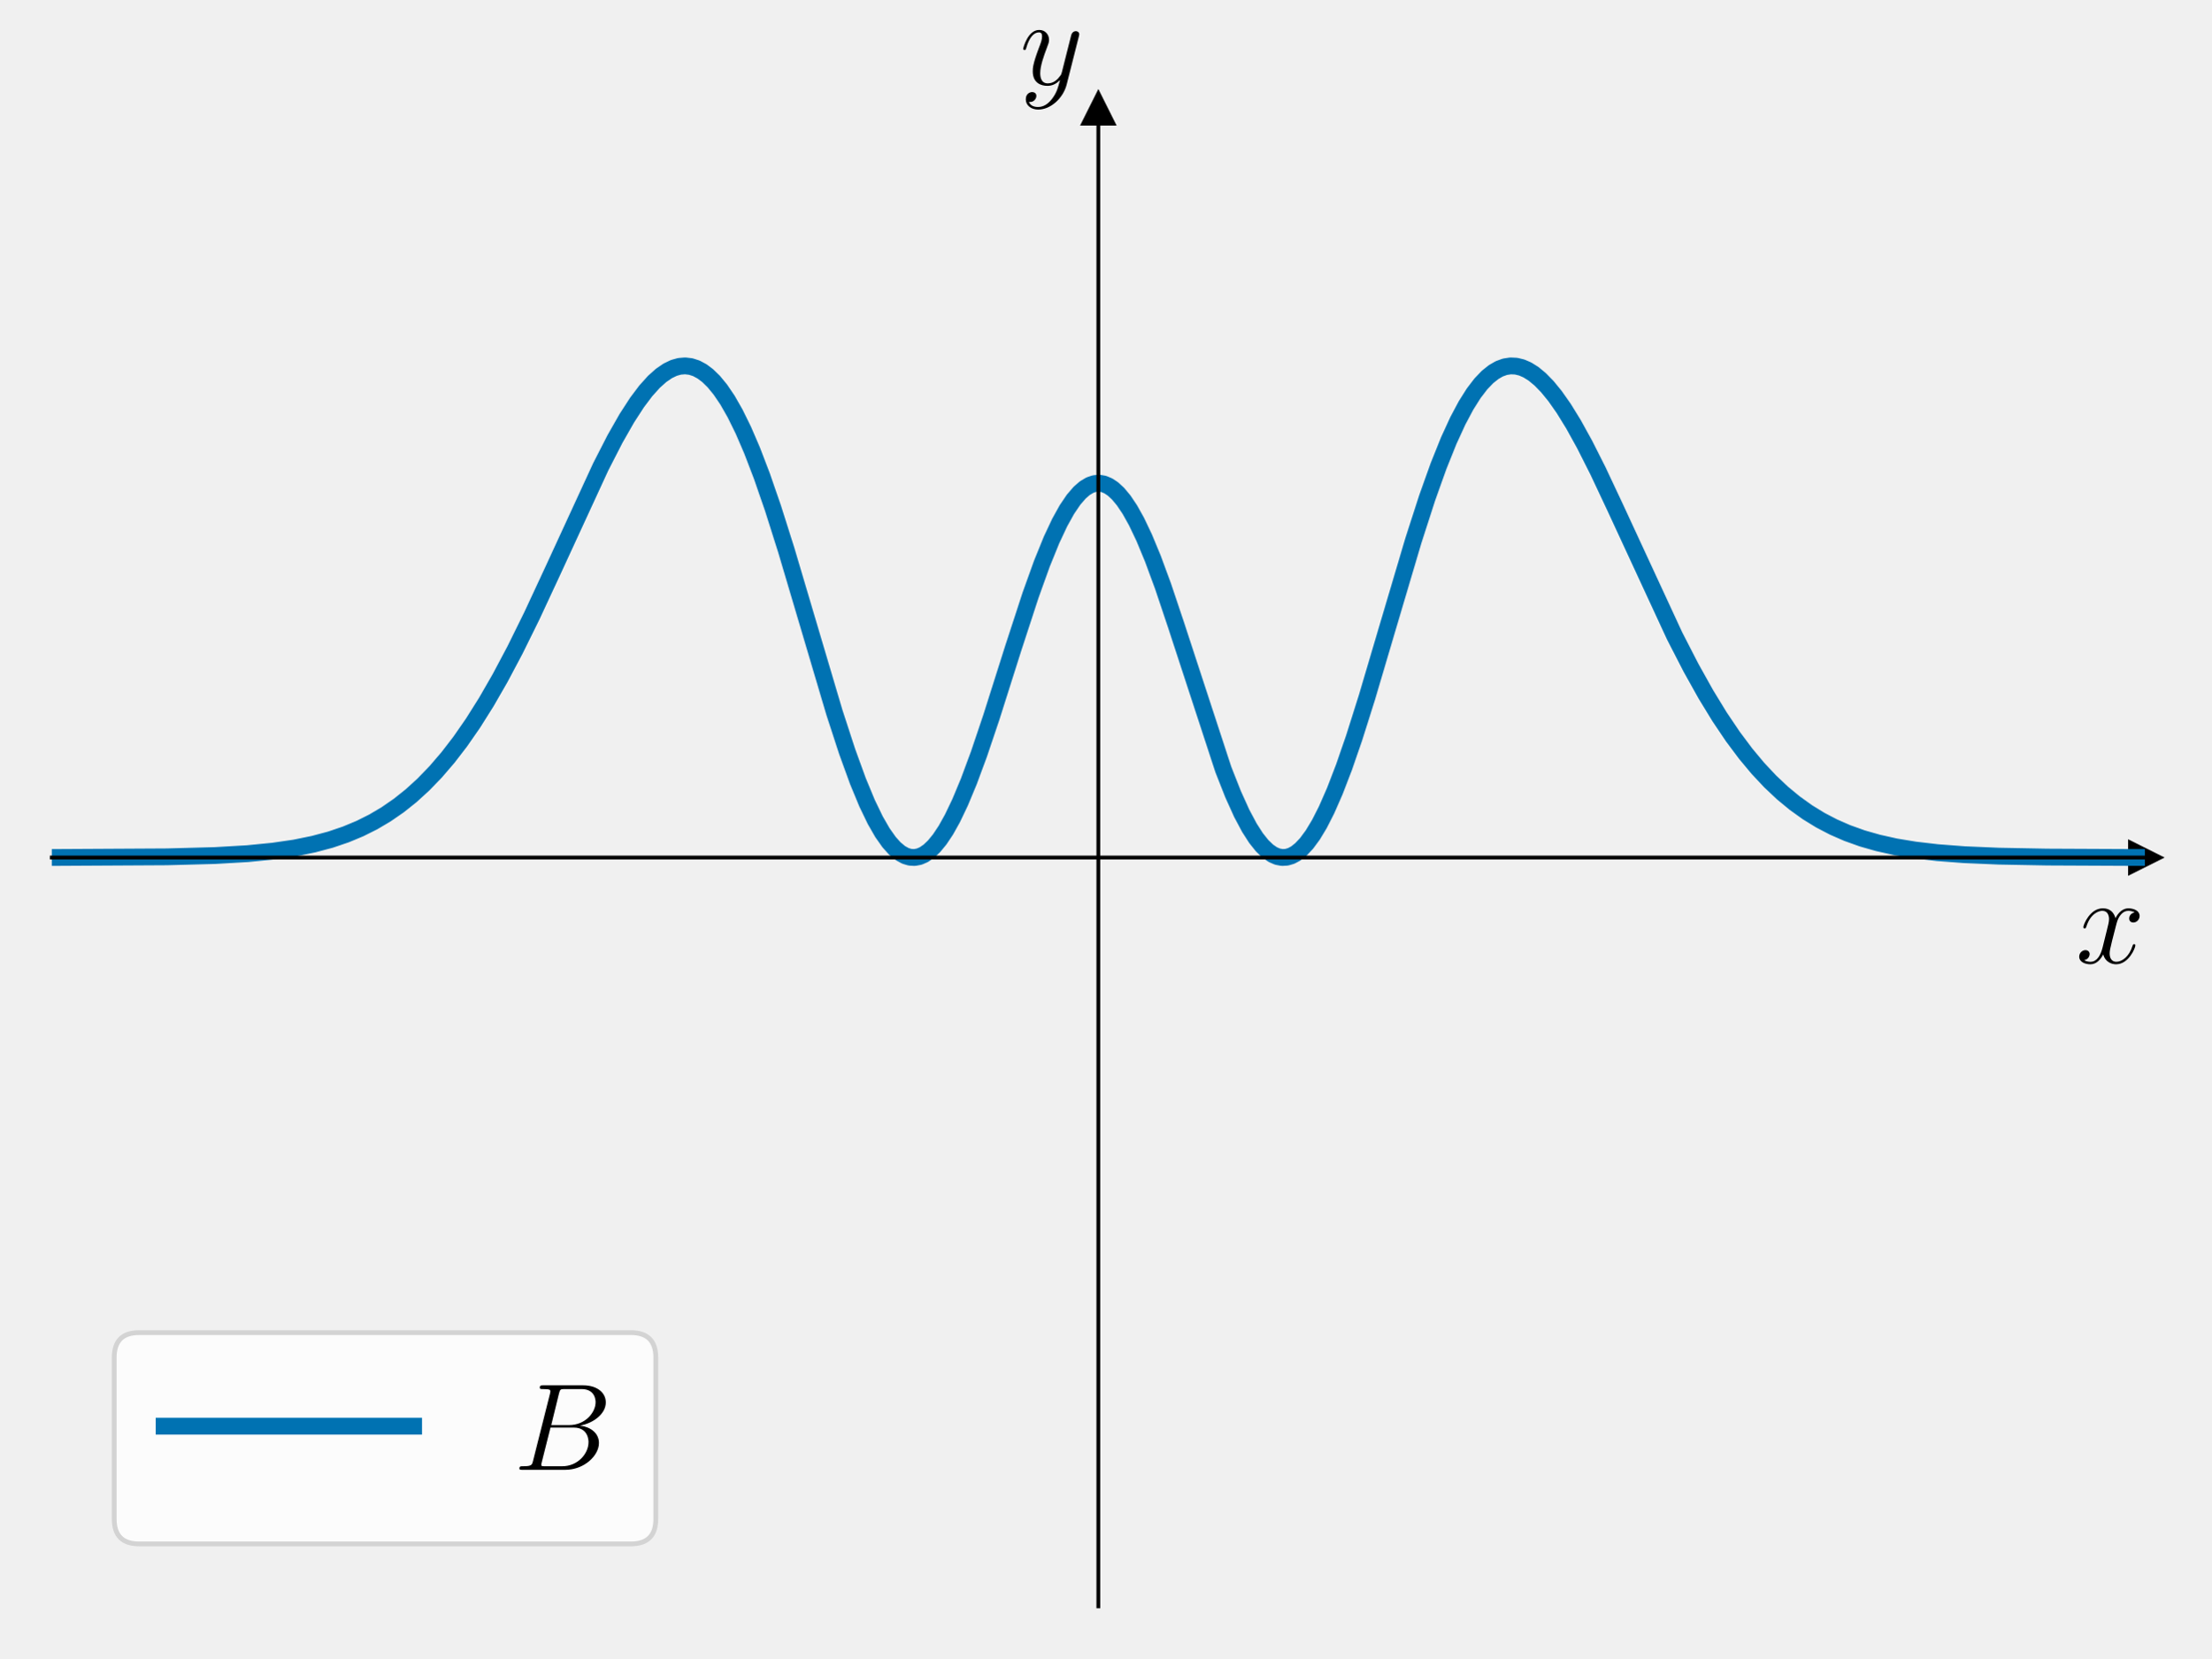
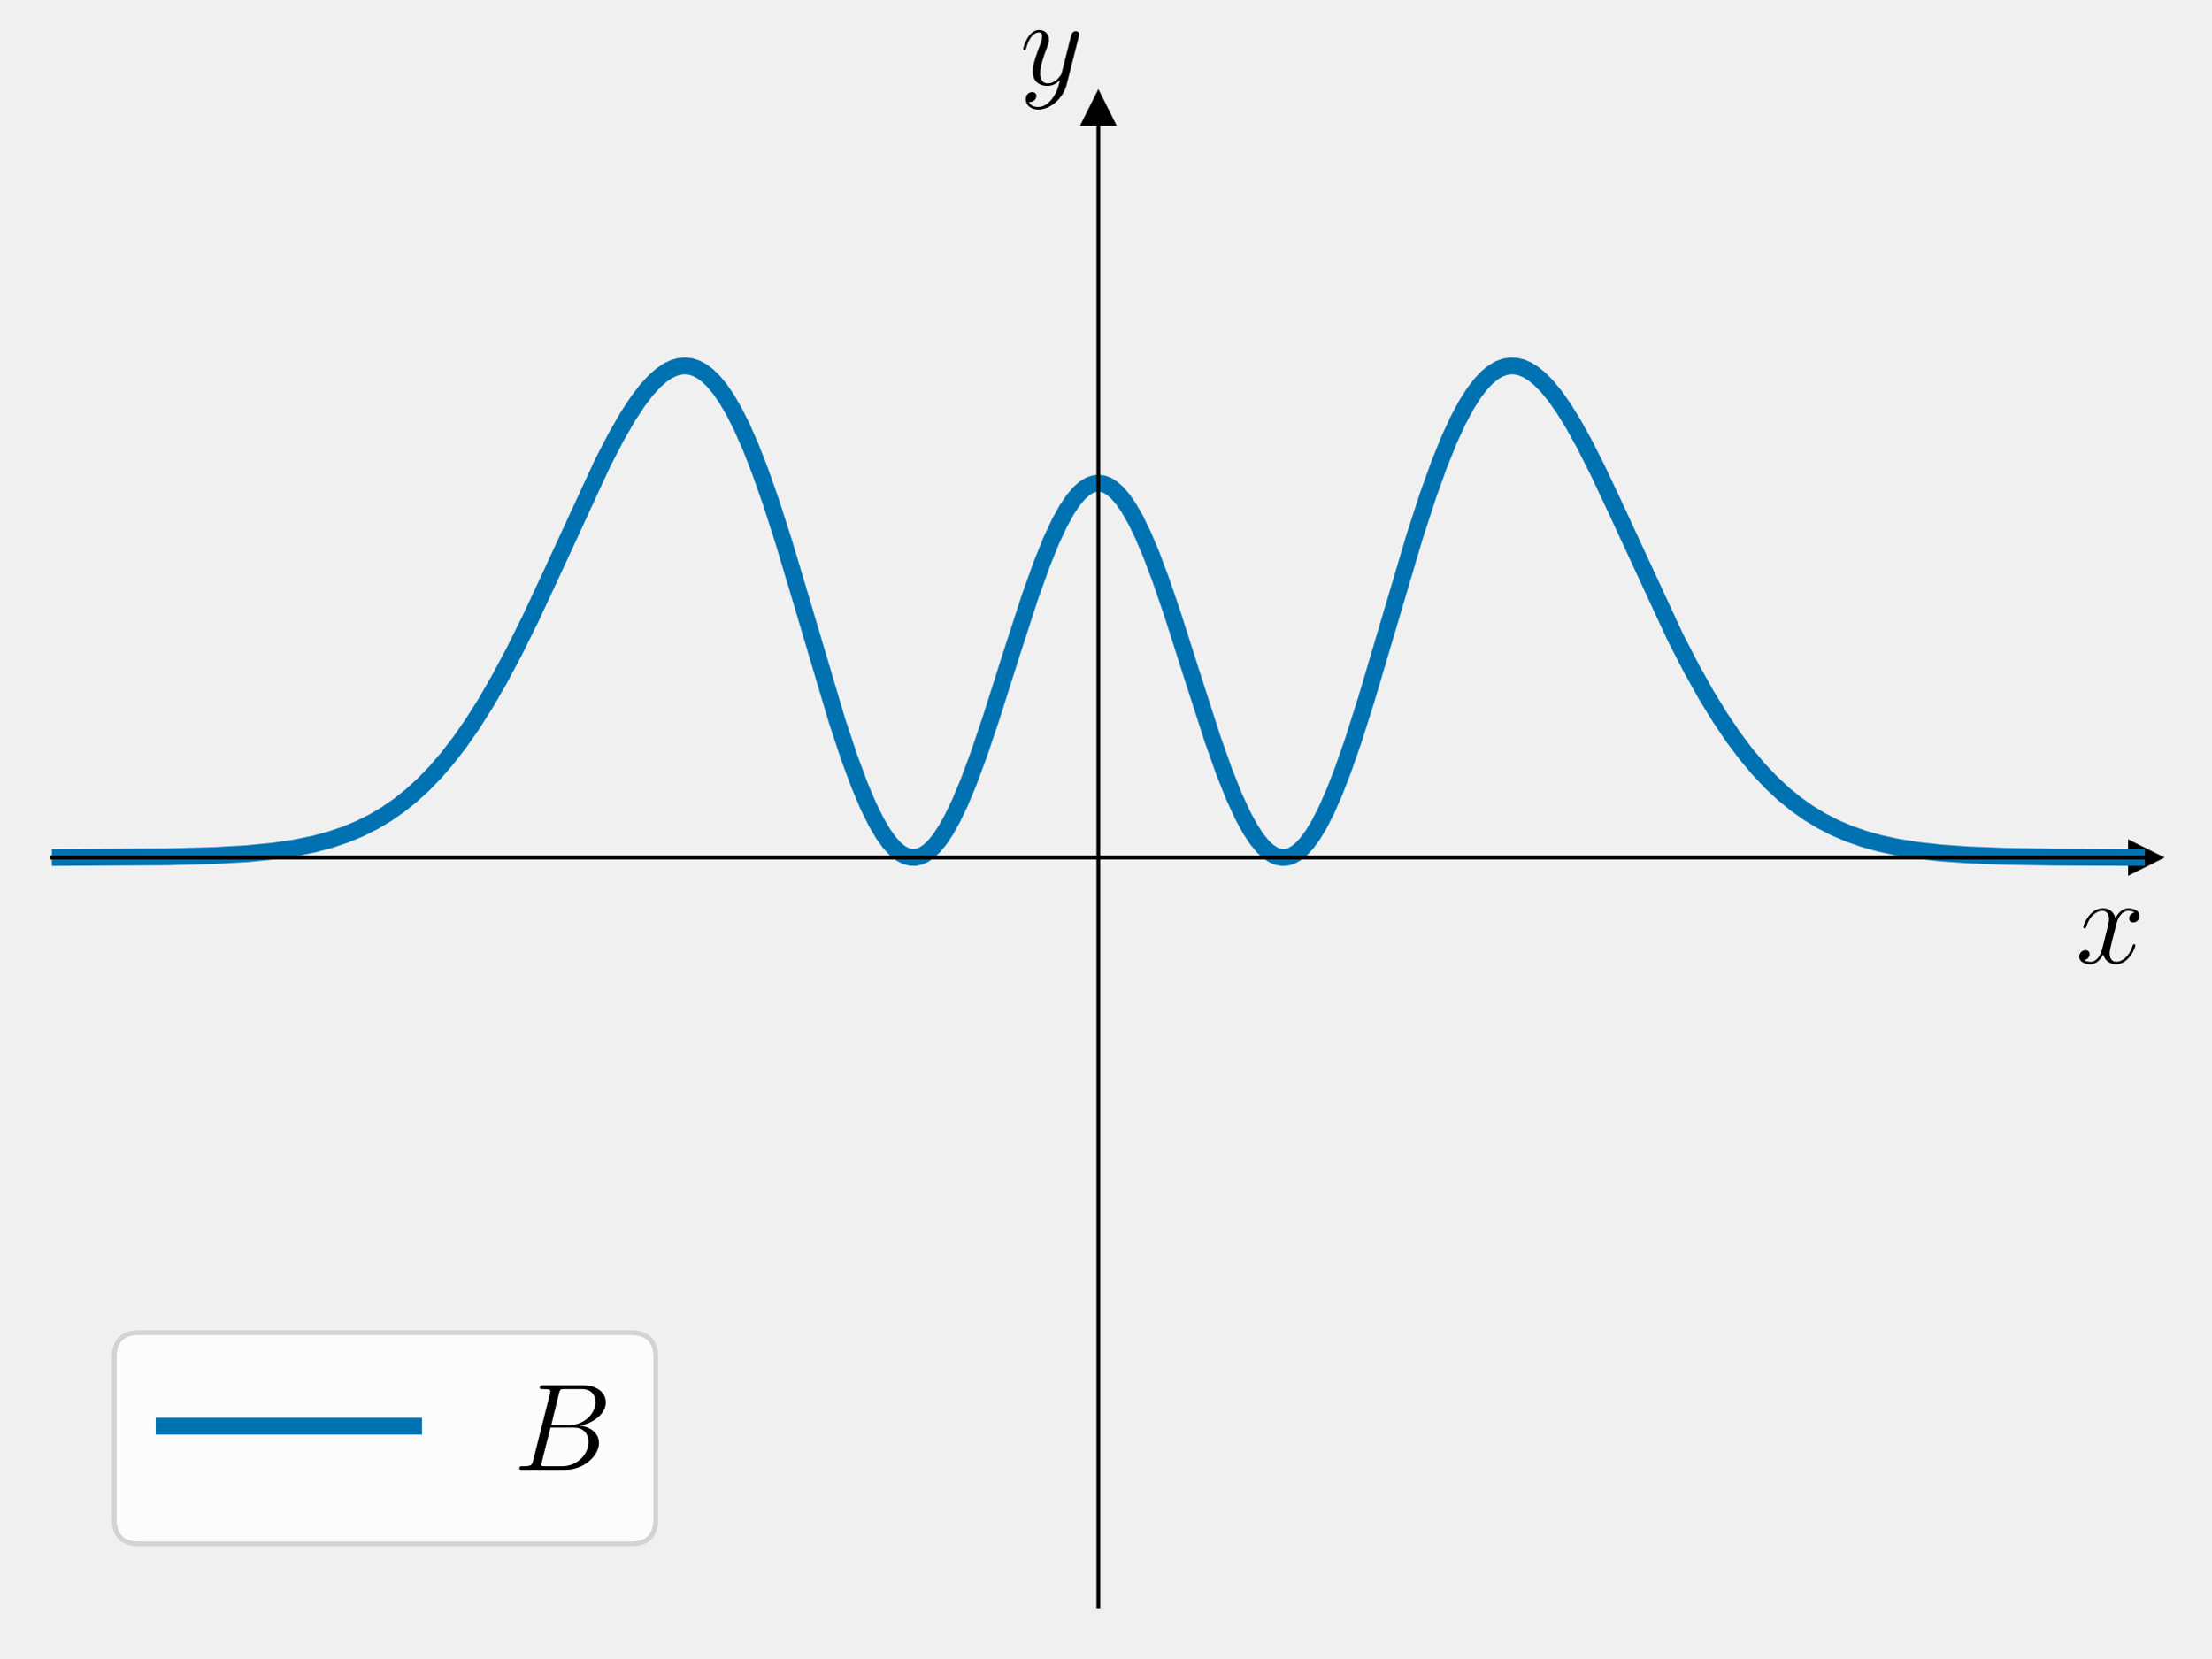
<svg xmlns="http://www.w3.org/2000/svg" xmlns:xlink="http://www.w3.org/1999/xlink" width="460.8pt" height="345.6pt" viewBox="0 0 460.8 345.6" version="1.1">
  <defs>
    <style type="text/css">*{stroke-linejoin: round; stroke-linecap: butt}</style>
  </defs>
  <g id="figure_1">
    <g id="patch_1">
      <path d="M 0 345.6  L 460.8 345.6  L 460.8 0  L 0 0  L 0 345.6  z " style="fill: none" />
    </g>
    <g id="axes_1">
      <g id="patch_2">
        <path d="M 10.8 334.8  L 447 334.8  L 447 22.673  L 10.8 22.673  L 10.8 334.8  z " style="fill: none" />
      </g>
      <g id="matplotlib.axis_1">
        <g id="text_1">
          <g transform="translate(432.5871 200.7247) scale(0.26 -0.26)">
            <defs>
              <path id="CMMI12-78" d="M 3034 2606  C 2829 2567 2752 2414 2752 2293  C 2752 2139 2874 2088 2963 2088  C 3155 2088 3290 2254 3290 2427  C 3290 2695 2982 2816 2714 2816  C 2323 2816 2106 2433 2048 2312  C 1901 2816 1504 2816 1389 2816  C 736 2816 390 1980 390 1839  C 390 1814 416 1782 461 1782  C 512 1782 525 1820 538 1846  C 755 2555 1184 2689 1370 2689  C 1658 2689 1715 2420 1715 2267  C 1715 2127 1677 1980 1600 1673  L 1382 798  C 1286 415 1101 64 762 64  C 730 64 570 64 435 147  C 666 192 717 383 717 460  C 717 588 621 664 499 664  C 346 664 179 530 179 326  C 179 57 480 -64 755 -64  C 1062 -64 1280 179 1414 441  C 1517 64 1837 -64 2074 -64  C 2726 -64 3072 773 3072 913  C 3072 945 3046 971 3008 971  C 2950 971 2944 939 2925 888  C 2752 326 2381 64 2093 64  C 1869 64 1747 230 1747 492  C 1747 632 1773 734 1875 1156  L 2099 2024  C 2195 2408 2413 2689 2707 2689  C 2720 2689 2899 2689 3034 2606  z " transform="scale(0.015625)" />
            </defs>
            <use xlink:href="#CMMI12-78" transform="scale(0.996264)" />
          </g>
        </g>
      </g>
      <g id="matplotlib.axis_2">
        <g id="text_2">
          <g transform="translate(212.5333 17.63489) scale(0.26 -0.26)">
            <defs>
              <path id="CMMI12-79" d="M 1683 -700  C 1510 -939 1261 -1152 947 -1152  C 870 -1152 563 -1152 467 -889  C 486 -895 518 -895 531 -895  C 723 -895 851 -729 851 -582  C 851 -435 730 -384 634 -384  C 531 -384 307 -458 307 -759  C 307 -1071 582 -1286 947 -1286  C 1587 -1286 2234 -700 2413 6  L 3040 2485  C 3046 2517 3059 2556 3059 2594  C 3059 2689 2982 2753 2886 2753  C 2829 2753 2694 2727 2643 2535  L 2170 658  C 2138 543 2138 530 2086 460  C 1958 281 1747 64 1440 64  C 1082 64 1050 415 1050 588  C 1050 952 1222 1443 1395 1903  C 1466 2088 1504 2178 1504 2305  C 1504 2574 1312 2816 998 2816  C 410 2816 173 1890 173 1839  C 173 1814 198 1782 243 1782  C 301 1782 307 1807 333 1897  C 486 2433 730 2689 979 2689  C 1037 2689 1146 2689 1146 2478  C 1146 2312 1075 2127 979 1884  C 666 1047 666 837 666 683  C 666 77 1101 -64 1421 -64  C 1606 -64 1837 -6 2061 230  L 2067 224  C 1971 -147 1907 -392 1683 -700  z " transform="scale(0.015625)" />
            </defs>
            <use xlink:href="#CMMI12-79" transform="scale(0.996264)" />
          </g>
        </g>
      </g>
      <g id="line2d_1">
        <defs>
-           <path id="m137ea3d020" d="M 3 0  L -3 -3  L -3 3  z " style="stroke: #000000; stroke-linejoin: miter" />
+           <path id="m3727e9435d" d="M 3 0  L -3 -3  L -3 3  z " style="stroke: #000000; stroke-linejoin: miter" />
        </defs>
        <g>
-           <use xlink:href="#m137ea3d020" x="447" y="178.737" style="stroke: #000000; stroke-linejoin: miter" />
+           <use xlink:href="#m3727e9435d" x="447" y="178.737" style="stroke: #000000; stroke-linejoin: miter" />
        </g>
      </g>
      <g id="line2d_2">
        <defs>
-           <path id="m77119bc956" d="M 0 -3  L -3 3  L 3 3  z " style="stroke: #000000; stroke-linejoin: miter" />
+           <path id="m4269c23a6c" d="M 0 -3  L -3 3  L 3 3  z " style="stroke: #000000; stroke-linejoin: miter" />
        </defs>
        <g>
-           <use xlink:href="#m77119bc956" x="228.9" y="22.673" style="stroke: #000000; stroke-linejoin: miter" />
+           <use xlink:href="#m4269c23a6c" x="228.9" y="22.673" style="stroke: #000000; stroke-linejoin: miter" />
        </g>
      </g>
      <g id="line2d_3">
-         <path d="M 10.8 178.728  L 34.767 178.592  L 44.78 178.322  L 51.597 177.927  L 56.923 177.404  L 61.397 176.75  L 65.338 175.95  L 68.853 175.011  L 72.049 173.93  L 75.032 172.687  L 77.801 171.3  L 80.464 169.725  L 83.127 167.885  L 85.684 165.845  L 88.24 163.512  L 90.797 160.865  L 93.353 157.887  L 95.91 154.564  L 98.573 150.726  L 101.342 146.326  L 104.218 141.329  L 107.307 135.508  L 110.822 128.388  L 115.19 119  L 125.203 97.272  L 128.185 91.456  L 130.635 87.16  L 132.766 83.874  L 134.576 81.469  L 136.281 79.576  L 137.772 78.243  L 139.157 77.295  L 140.435 76.682  L 141.607 76.353  L 142.778 76.254  L 143.95 76.391  L 145.122 76.772  L 146.294 77.4  L 147.465 78.278  L 148.744 79.523  L 150.128 81.209  L 151.62 83.415  L 153.217 86.218  L 154.922 89.69  L 156.733 93.895  L 158.756 99.172  L 161.1 105.949  L 163.869 114.695  L 167.704 127.627  L 173.882 148.463  L 176.545 156.631  L 178.782 162.788  L 180.7 167.418  L 182.404 170.952  L 183.895 173.547  L 185.28 175.511  L 186.452 176.821  L 187.623 177.797  L 188.689 178.388  L 189.647 178.675  L 190.606 178.728  L 191.565 178.547  L 192.523 178.134  L 193.589 177.404  L 194.654 176.394  L 195.825 174.97  L 197.104 173.054  L 198.488 170.576  L 200.086 167.233  L 201.897 162.887  L 204.028 157.136  L 206.584 149.553  L 211.164 135.104  L 214.786 124.01  L 217.13 117.494  L 219.153 112.51  L 220.858 108.884  L 222.349 106.2  L 223.734 104.154  L 225.012 102.672  L 226.077 101.746  L 227.142 101.11  L 228.101 100.789  L 229.06 100.708  L 230.018 100.869  L 230.977 101.27  L 231.936 101.908  L 233.001 102.891  L 234.173 104.296  L 235.451 106.2  L 236.836 108.676  L 238.434 112.026  L 240.244 116.39  L 242.375 122.166  L 245.038 130.104  L 254.944 160.376  L 256.968 165.511  L 258.779 169.517  L 260.377 172.518  L 261.761 174.676  L 263.04 176.278  L 264.211 177.404  L 265.277 178.134  L 266.235 178.547  L 267.194 178.728  L 268.153 178.675  L 269.111 178.388  L 270.07 177.869  L 271.135 177.023  L 272.307 175.773  L 273.585 174.039  L 274.97 171.742  L 276.461 168.811  L 278.166 164.926  L 280.083 159.949  L 282.213 153.782  L 284.876 145.352  L 288.818 132.023  L 294.57 112.618  L 297.446 103.722  L 299.789 97.161  L 301.92 91.852  L 303.837 87.677  L 305.541 84.482  L 307.139 81.951  L 308.63 80.004  L 310.015 78.561  L 311.293 77.541  L 312.465 76.868  L 313.637 76.442  L 314.808 76.261  L 315.98 76.317  L 317.152 76.606  L 318.324 77.117  L 319.602 77.92  L 320.987 79.064  L 322.478 80.595  L 324.076 82.553  L 325.887 85.132  L 327.91 88.414  L 330.254 92.655  L 333.023 98.144  L 336.645 105.846  L 349.001 132.546  L 352.41 139.174  L 355.499 144.708  L 358.375 149.416  L 361.145 153.528  L 363.808 157.089  L 366.364 160.153  L 368.921 162.88  L 371.477 165.29  L 374.034 167.401  L 376.697 169.309  L 379.36 170.945  L 382.129 172.388  L 385.005 173.642  L 388.094 174.746  L 391.396 175.691  L 395.018 176.496  L 399.066 177.167  L 403.753 177.715  L 409.398 178.142  L 416.535 178.448  L 426.655 178.64  L 444.87 178.726  L 447 178.728  L 447 178.728  " clip-path="url(#p79b10ce0b7)" style="fill: none; stroke: #0072b2; stroke-width: 3.5; stroke-linecap: square" />
+         <path d="M 10.8 178.728  L 34.816 178.591  L 44.774 178.323  L 51.616 177.925  L 56.968 177.399  L 61.441 176.742  L 65.355 175.947  L 68.843 175.014  L 72.038 173.934  L 75.02 172.693  L 77.842 171.278  L 80.531 169.682  L 83.141 167.875  L 85.697 165.834  L 88.226 163.526  L 90.729 160.94  L 93.258 158.004  L 95.814 154.694  L 98.45 150.911  L 101.166 146.619  L 104.041 141.649  L 107.13 135.855  L 110.591 128.87  L 114.851 119.742  L 125.581 96.505  L 128.457 90.957  L 130.826 86.847  L 132.876 83.716  L 134.713 81.303  L 136.364 79.493  L 137.855 78.178  L 139.213 77.262  L 140.491 76.661  L 141.689 76.338  L 142.834 76.255  L 143.952 76.392  L 145.071 76.75  L 146.216 77.35  L 147.414 78.234  L 148.665 79.437  L 149.996 81.033  L 151.434 83.119  L 152.978 85.77  L 154.629 89.059  L 156.44 93.18  L 158.437 98.3  L 160.673 104.666  L 163.309 112.872  L 166.797 124.517  L 174.412 150.146  L 176.994 157.925  L 179.124 163.661  L 180.961 167.998  L 182.586 171.293  L 184.05 173.788  L 185.381 175.637  L 186.606 176.968  L 187.724 177.865  L 188.763 178.418  L 189.721 178.687  L 190.653 178.725  L 191.585 178.541  L 192.543 178.123  L 193.555 177.431  L 194.647 176.402  L 195.818 174.98  L 197.096 173.066  L 198.507 170.539  L 200.078 167.251  L 201.862 162.976  L 203.912 157.462  L 206.468 149.908  L 210.702 136.57  L 214.642 124.431  L 217.065 117.663  L 219.062 112.72  L 220.793 109.012  L 222.31 106.264  L 223.668 104.241  L 224.893 102.793  L 226.011 101.795  L 227.05 101.153  L 228.035 100.803  L 228.967 100.705  L 229.898 100.836  L 230.83 101.193  L 231.815 101.815  L 232.854 102.738  L 233.999 104.066  L 235.25 105.876  L 236.635 108.291  L 238.152 111.401  L 239.883 115.475  L 241.88 120.77  L 244.329 127.933  L 248.057 139.617  L 252.716 154.077  L 255.192 161.039  L 257.216 166.094  L 258.973 169.909  L 260.517 172.757  L 261.902 174.871  L 263.18 176.431  L 264.325 177.495  L 265.39 178.195  L 266.375 178.588  L 267.333 178.735  L 268.265 178.653  L 269.224 178.339  L 270.209 177.774  L 271.247 176.918  L 272.366 175.702  L 273.59 174.031  L 274.922 171.829  L 276.413 168.914  L 278.063 165.174  L 279.927 160.375  L 282.084 154.174  L 284.693 145.953  L 288.421 133.388  L 294.757 112.014  L 297.58 103.329  L 299.923 96.809  L 301.999 91.666  L 303.863 87.624  L 305.567 84.438  L 307.138 81.953  L 308.602 80.037  L 309.96 78.611  L 311.238 77.578  L 312.463 76.868  L 313.635 76.443  L 314.779 76.262  L 315.924 76.309  L 317.096 76.587  L 318.294 77.102  L 319.572 77.899  L 320.93 79.012  L 322.421 80.531  L 324.045 82.512  L 325.856 85.085  L 327.879 88.36  L 330.222 92.594  L 333.018 98.133  L 336.665 105.89  L 349.126 132.797  L 352.534 139.405  L 355.622 144.919  L 358.498 149.607  L 361.24 153.663  L 363.903 157.209  L 366.512 160.319  L 369.095 163.054  L 371.651 165.442  L 374.233 167.554  L 376.869 169.422  L 379.558 171.057  L 382.354 172.495  L 385.283 173.751  L 388.398 174.842  L 391.753 175.78  L 395.454 176.579  L 399.607 177.242  L 404.4 177.775  L 410.177 178.186  L 417.579 178.478  L 428.229 178.656  L 447 178.728  L 447 178.728  " clip-path="url(#p38983508b7)" style="fill: none; stroke: #0072b2; stroke-width: 3.5; stroke-linecap: square" />
      </g>
      <g id="patch_3">
        <path d="M 228.9 334.8  L 228.9 22.673  " style="fill: none; stroke: #000000; stroke-width: 0.8; stroke-linejoin: miter; stroke-linecap: square" />
      </g>
      <g id="patch_4">
        <path d="M 447 334.8  L 447 22.673  " style="fill: none" />
      </g>
      <g id="patch_5">
        <path d="M 10.8 178.737  L 447 178.737  " style="fill: none; stroke: #000000; stroke-width: 0.8; stroke-linejoin: miter; stroke-linecap: square" />
      </g>
      <g id="patch_6">
        <path d="M 10.8 22.673  L 447 22.673  " style="fill: none" />
      </g>
      <g id="legend_1">
        <g id="patch_7">
          <path d="M 29 321.8  L 131.468 321.8  Q 136.668 321.8 136.668 316.6  L 136.668 282.962  Q 136.668 277.762 131.468 277.762  L 29 277.762  Q 23.8 277.762 23.8 282.962  L 23.8 316.6  Q 23.8 321.8 29 321.8  z " style="fill: #ffffff; opacity: 0.8; stroke: #cccccc; stroke-linejoin: miter" />
        </g>
        <g id="line2d_4">
          <path d="M 34.2 297.262  L 60.2 297.262  L 86.2 297.262  " style="fill: none; stroke: #0072b2; stroke-width: 3.5; stroke-linecap: square" />
        </g>
        <g id="text_3">
          <g transform="translate(107 306.3617) scale(0.26 -0.26)">
            <defs>
              <path id="CMMI12-42" d="M 2342 3921  C 2400 4160 2426 4160 2675 4160  L 3507 4160  C 4230 4160 4230 3544 4230 3485  C 4230 2966 3712 2304 2867 2304  L 1946 2304  L 2342 3921  z M 3424 2275  C 4122 2402 4755 2886 4755 3473  C 4755 3970 4314 4352 3590 4352  L 1536 4352  C 1414 4352 1357 4352 1357 4226  C 1357 4160 1414 4160 1510 4160  C 1901 4160 1901 4112 1901 4044  C 1901 4032 1901 3993 1875 3897  L 1011 472  C 954 249 941 185 493 185  C 371 185 307 185 307 70  C 307 0 346 0 474 0  L 2669 0  C 3648 0 4403 739 4403 1383  C 4403 1906 3942 2224 3424 2275  z M 2515 185  L 1651 185  C 1562 185 1549 185 1510 192  C 1440 198 1434 211 1434 261  C 1434 305 1446 343 1459 399  L 1907 2176  L 3110 2176  C 3866 2176 3866 1483 3866 1433  C 3866 828 3309 185 2515 185  z " transform="scale(0.015625)" />
            </defs>
            <use xlink:href="#CMMI12-42" transform="scale(0.996264)" />
          </g>
        </g>
      </g>
    </g>
  </g>
  <defs>
-     <clipPath id="p79b10ce0b7">
+     <clipPath id="p38983508b7">
      <rect x="10.8" y="22.673" width="436.2" height="312.127" />
    </clipPath>
  </defs>
</svg>
